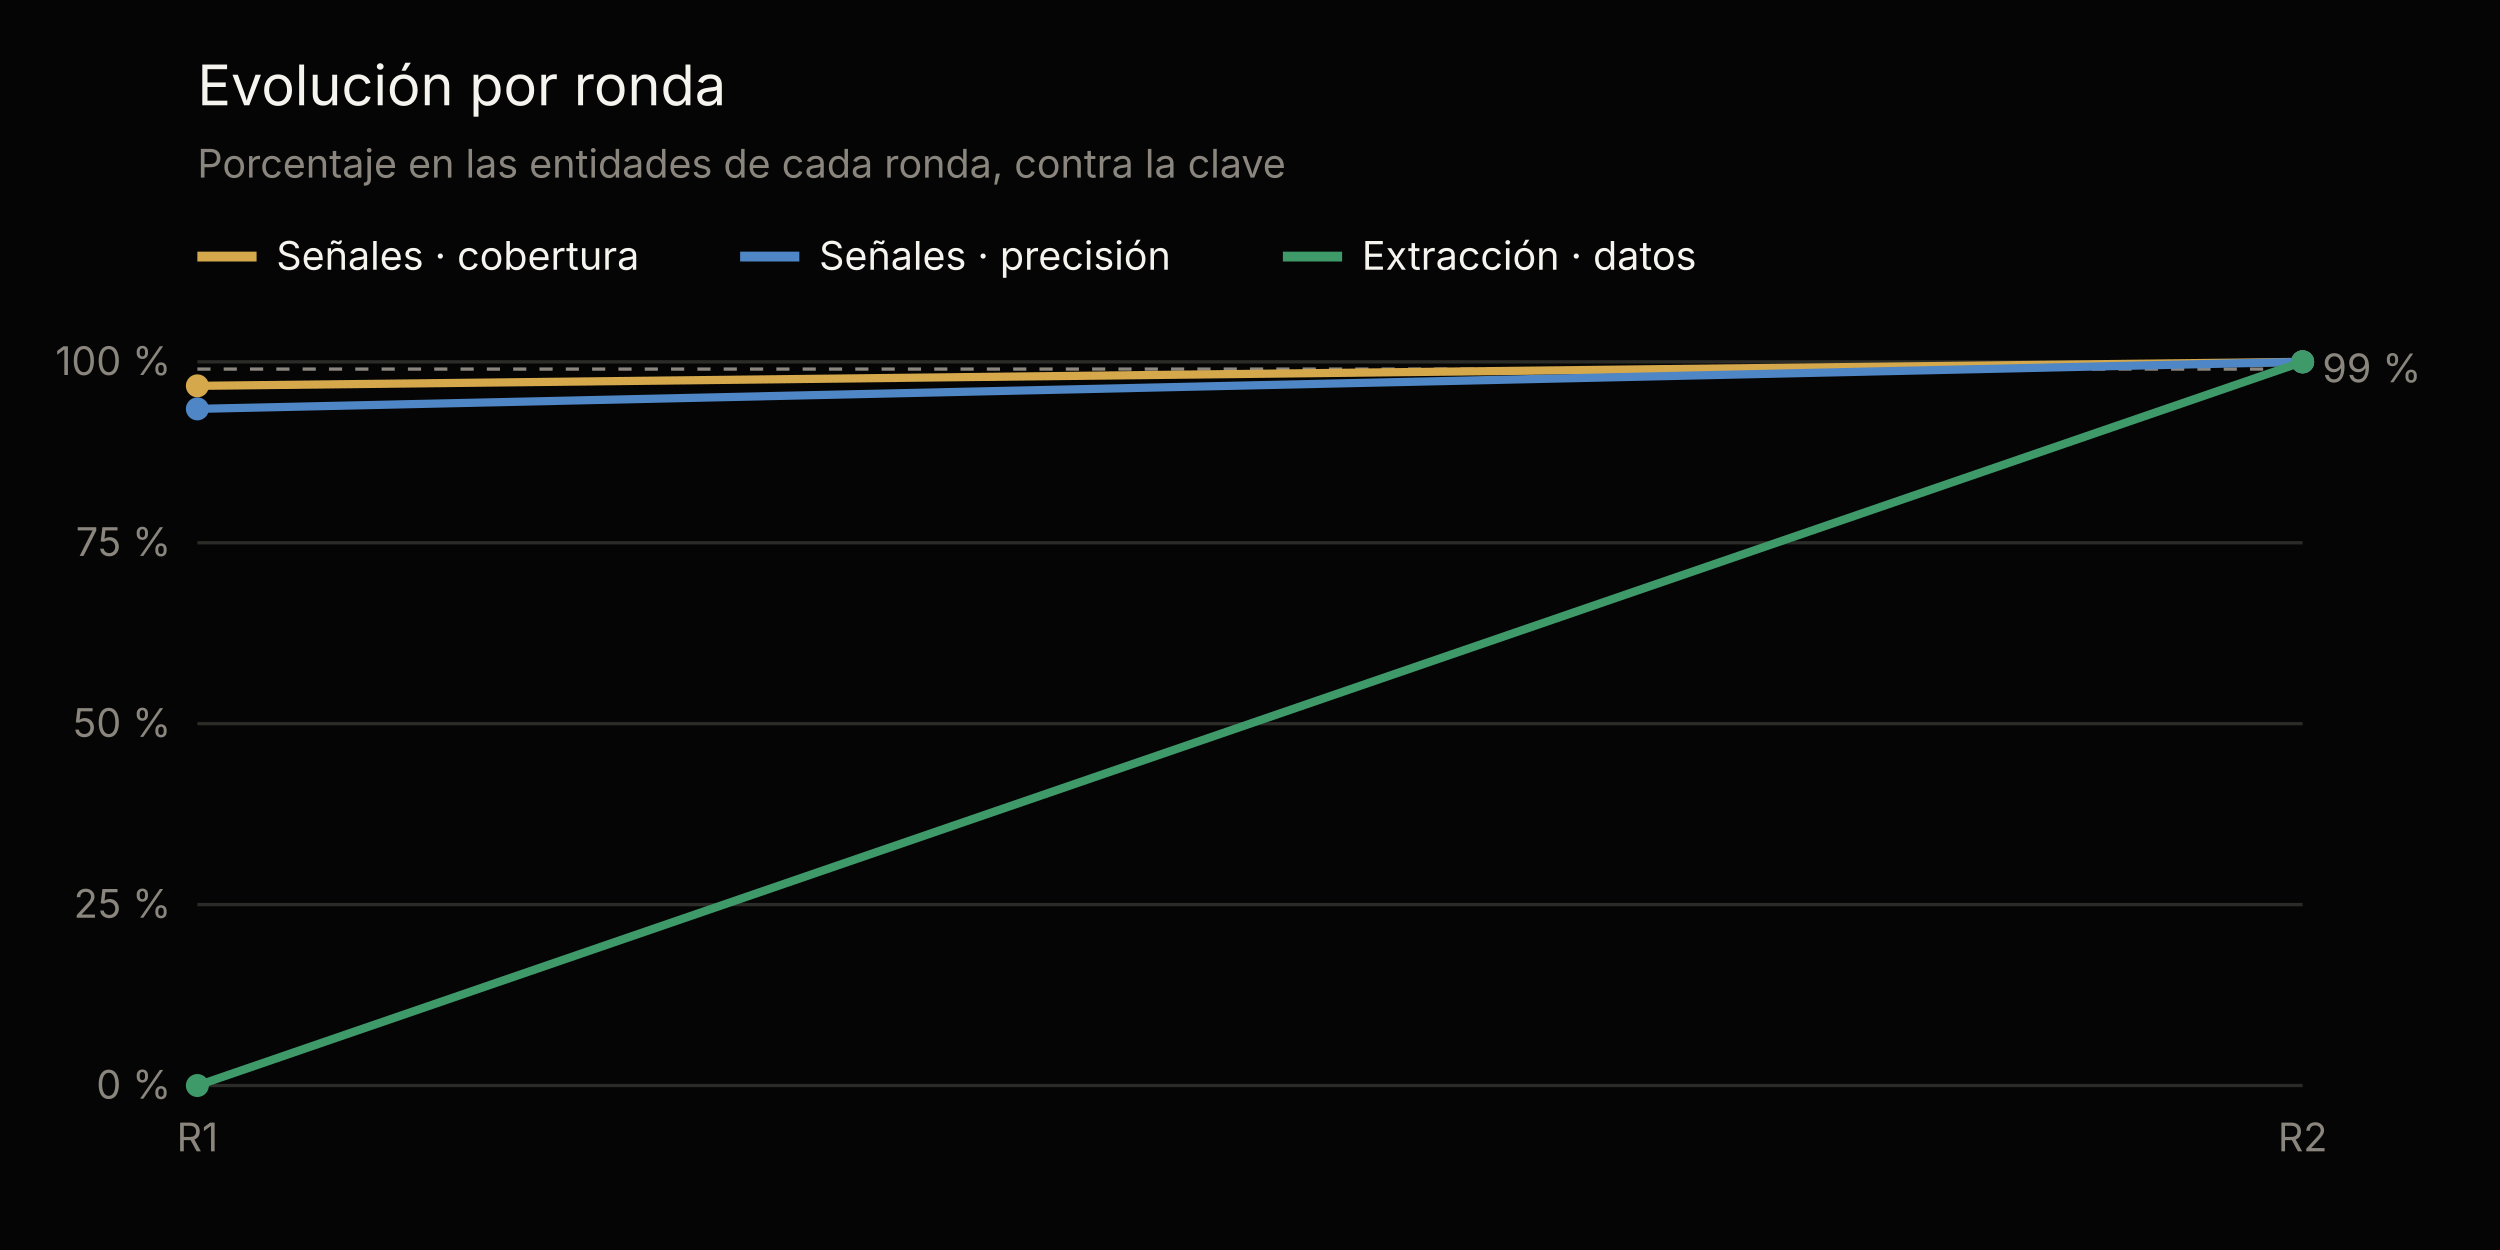
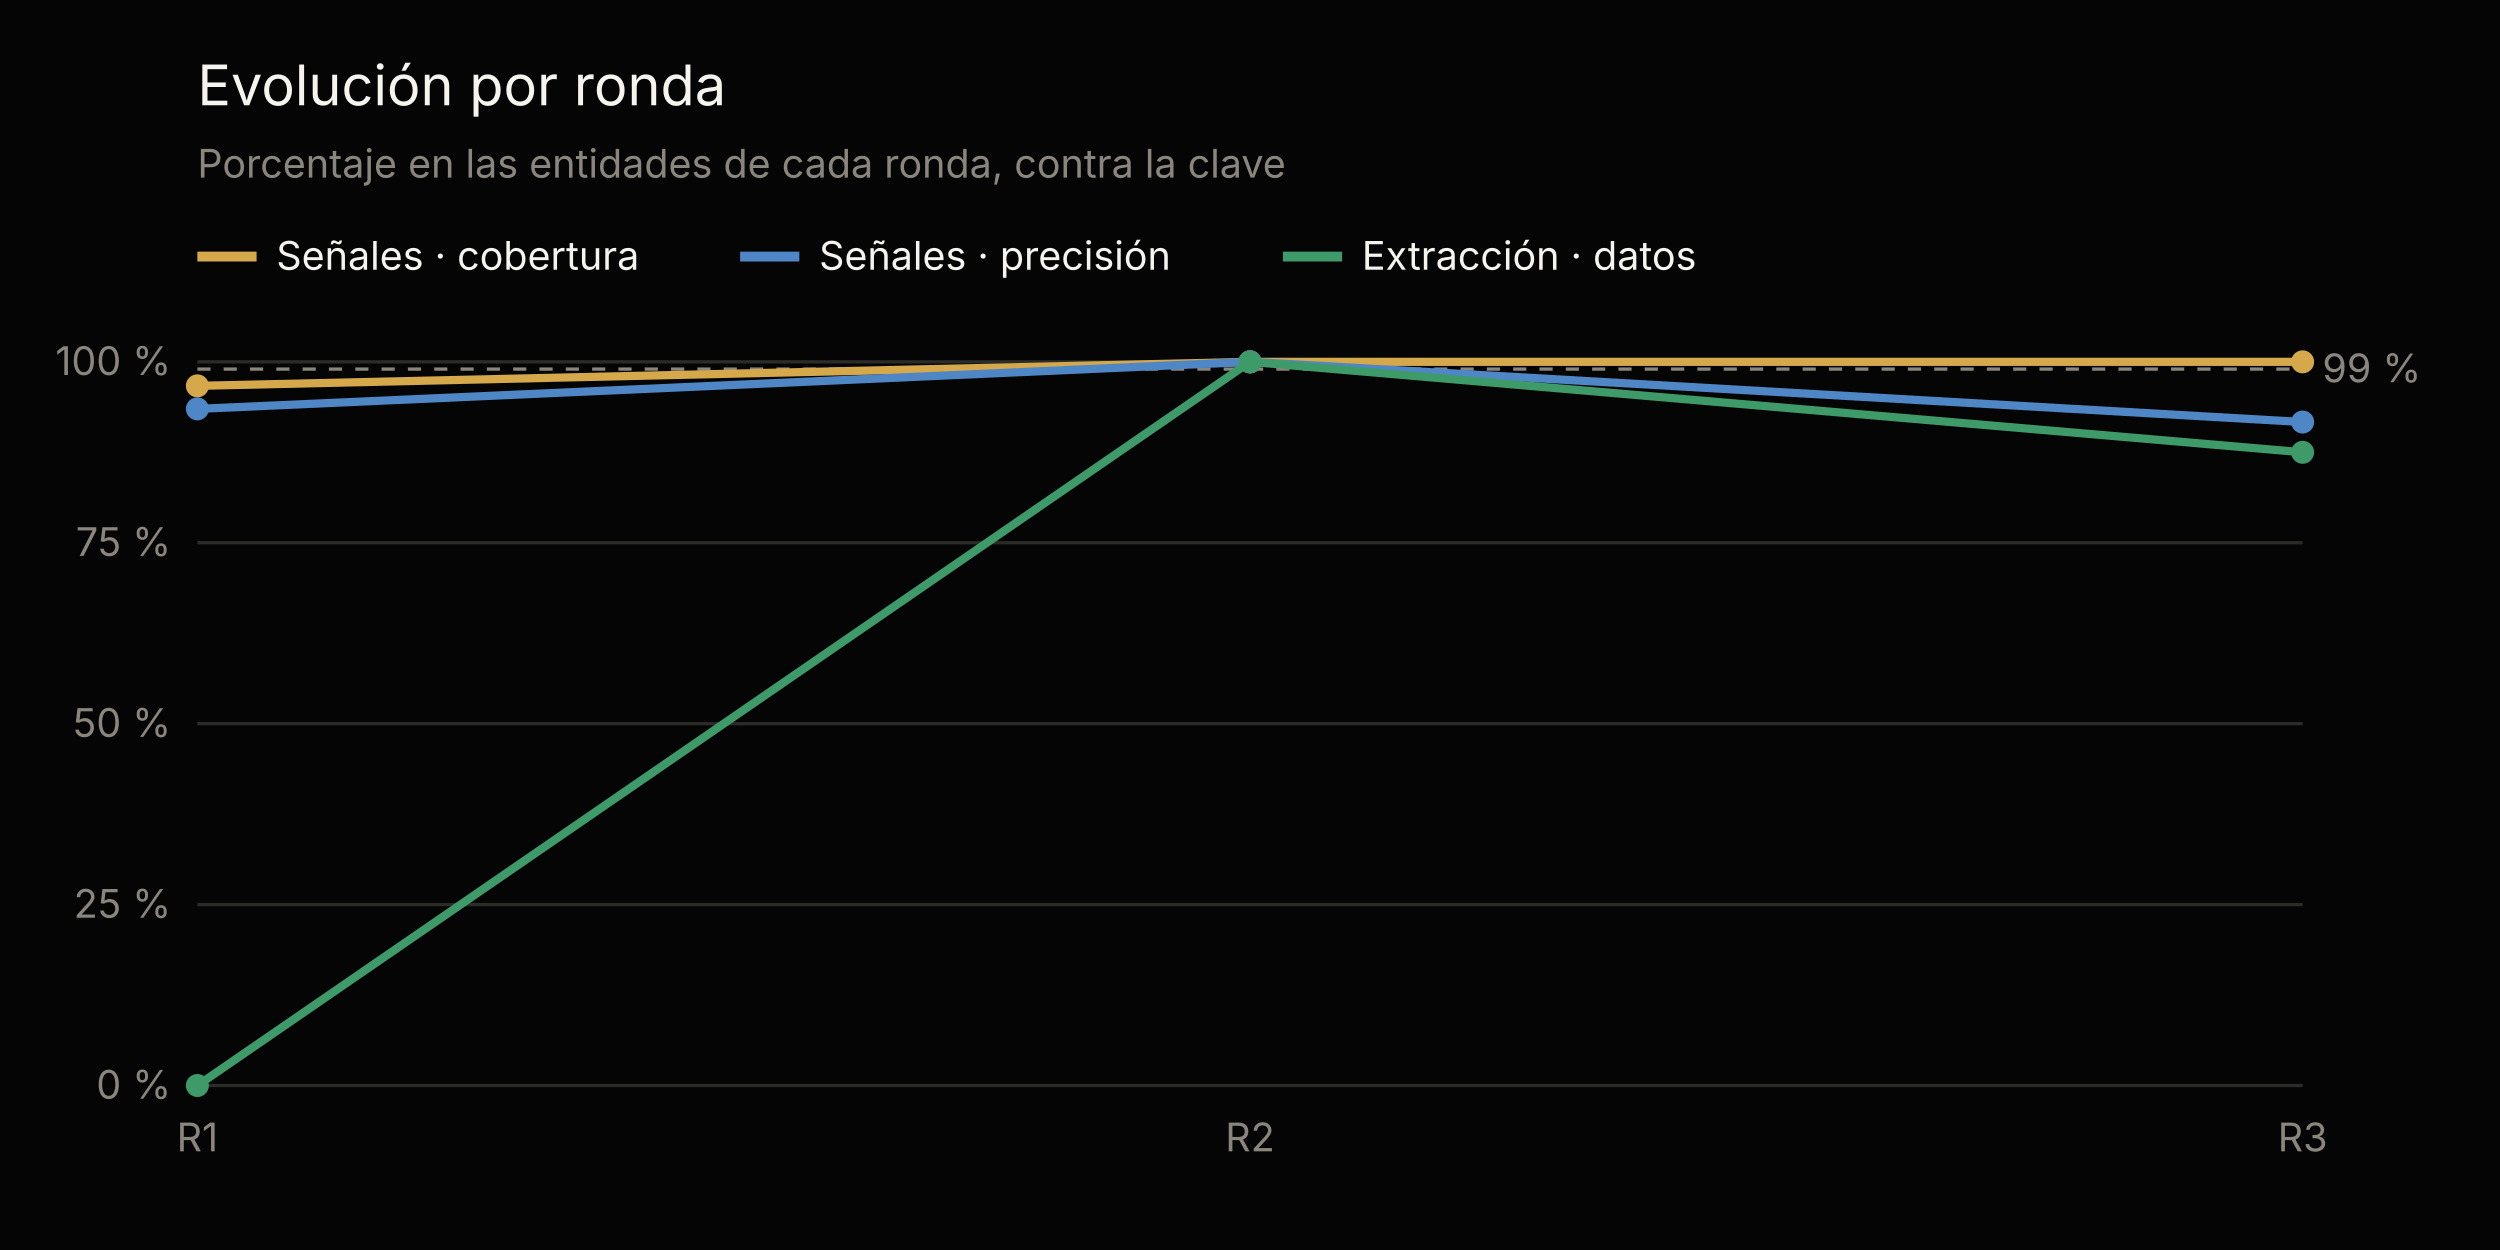
<svg xmlns="http://www.w3.org/2000/svg" viewBox="0 0 760 380" font-family="Inter, Arial, sans-serif" font-size="12">
  <rect width="760" height="380" fill="#050505" />
  <text x="60" y="32" font-size="17" fill="#f5f4ef">Evolución por ronda</text>
  <text x="60" y="54" fill="#8a867e">Porcentaje en las entidades de cada ronda, contra la clave</text>
  <line x1="60" x2="78" y1="78" y2="78" stroke="#d5a84b" stroke-width="3" />
  <text x="84" y="82" fill="#f5f4ef">Señales · cobertura</text>
  <line x1="225" x2="243" y1="78" y2="78" stroke="#4f86c6" stroke-width="3" />
  <text x="249" y="82" fill="#f5f4ef">Señales · precisión</text>
  <line x1="390" x2="408" y1="78" y2="78" stroke="#3f9a6a" stroke-width="3" />
  <text x="414" y="82" fill="#f5f4ef">Extracción · datos</text>
  <line x1="60" x2="700" y1="330.0" y2="330.0" stroke="#2b2b28" />
  <text x="52" y="334.0" text-anchor="end" fill="#8a867e">0 %</text>
  <line x1="60" x2="700" y1="275.0" y2="275.0" stroke="#2b2b28" />
  <text x="52" y="279.0" text-anchor="end" fill="#8a867e">25 %</text>
  <line x1="60" x2="700" y1="220.0" y2="220.0" stroke="#2b2b28" />
  <text x="52" y="224.0" text-anchor="end" fill="#8a867e">50 %</text>
  <line x1="60" x2="700" y1="165.0" y2="165.0" stroke="#2b2b28" />
  <text x="52" y="169.0" text-anchor="end" fill="#8a867e">75 %</text>
  <line x1="60" x2="700" y1="110.0" y2="110.0" stroke="#2b2b28" />
  <text x="52" y="114.0" text-anchor="end" fill="#8a867e">100 %</text>
  <line x1="60" x2="700" y1="112.2" y2="112.2" stroke="#8a867e" stroke-dasharray="4 4" />
  <text x="706" y="116.2" fill="#8a867e">99 %</text>
  <text x="60.0" y="350" text-anchor="middle" fill="#8a867e">R1</text>
-   <text x="700.0" y="350" text-anchor="middle" fill="#8a867e">R2</text>
-   <path d="M60.0,117.3 L700.0,110.0" fill="none" stroke="#d5a84b" stroke-width="2.5" />
+   <text x="380.0" y="350" text-anchor="middle" fill="#8a867e">R2</text>
+   <text x="700.0" y="350" text-anchor="middle" fill="#8a867e">R3</text>
+   <path d="M60.0,117.3 L380.0,110.0 L700.0,110.0" fill="none" stroke="#d5a84b" stroke-width="2.5" />
  <circle cx="60.0" cy="117.3" r="3.5" fill="#d5a84b" />
+   <circle cx="380.0" cy="110.0" r="3.5" fill="#d5a84b" />
  <circle cx="700.0" cy="110.0" r="3.5" fill="#d5a84b" />
-   <path d="M60.0,124.3 L700.0,110.0" fill="none" stroke="#4f86c6" stroke-width="2.5" />
+   <path d="M60.0,124.3 L380.0,110.0 L700.0,128.3" fill="none" stroke="#4f86c6" stroke-width="2.5" />
  <circle cx="60.0" cy="124.3" r="3.5" fill="#4f86c6" />
-   <circle cx="700.0" cy="110.0" r="3.5" fill="#4f86c6" />
-   <path d="M60.0,330.0 L700.0,110.0" fill="none" stroke="#3f9a6a" stroke-width="2.5" />
+   <circle cx="380.0" cy="110.0" r="3.5" fill="#4f86c6" />
+   <circle cx="700.0" cy="128.3" r="3.5" fill="#4f86c6" />
+   <path d="M60.0,330.0 L380.0,110.0 L700.0,137.5" fill="none" stroke="#3f9a6a" stroke-width="2.5" />
  <circle cx="60.0" cy="330.0" r="3.5" fill="#3f9a6a" />
-   <circle cx="700.0" cy="110.0" r="3.5" fill="#3f9a6a" />
+   <circle cx="380.0" cy="110.0" r="3.5" fill="#3f9a6a" />
+   <circle cx="700.0" cy="137.5" r="3.5" fill="#3f9a6a" />
</svg>
